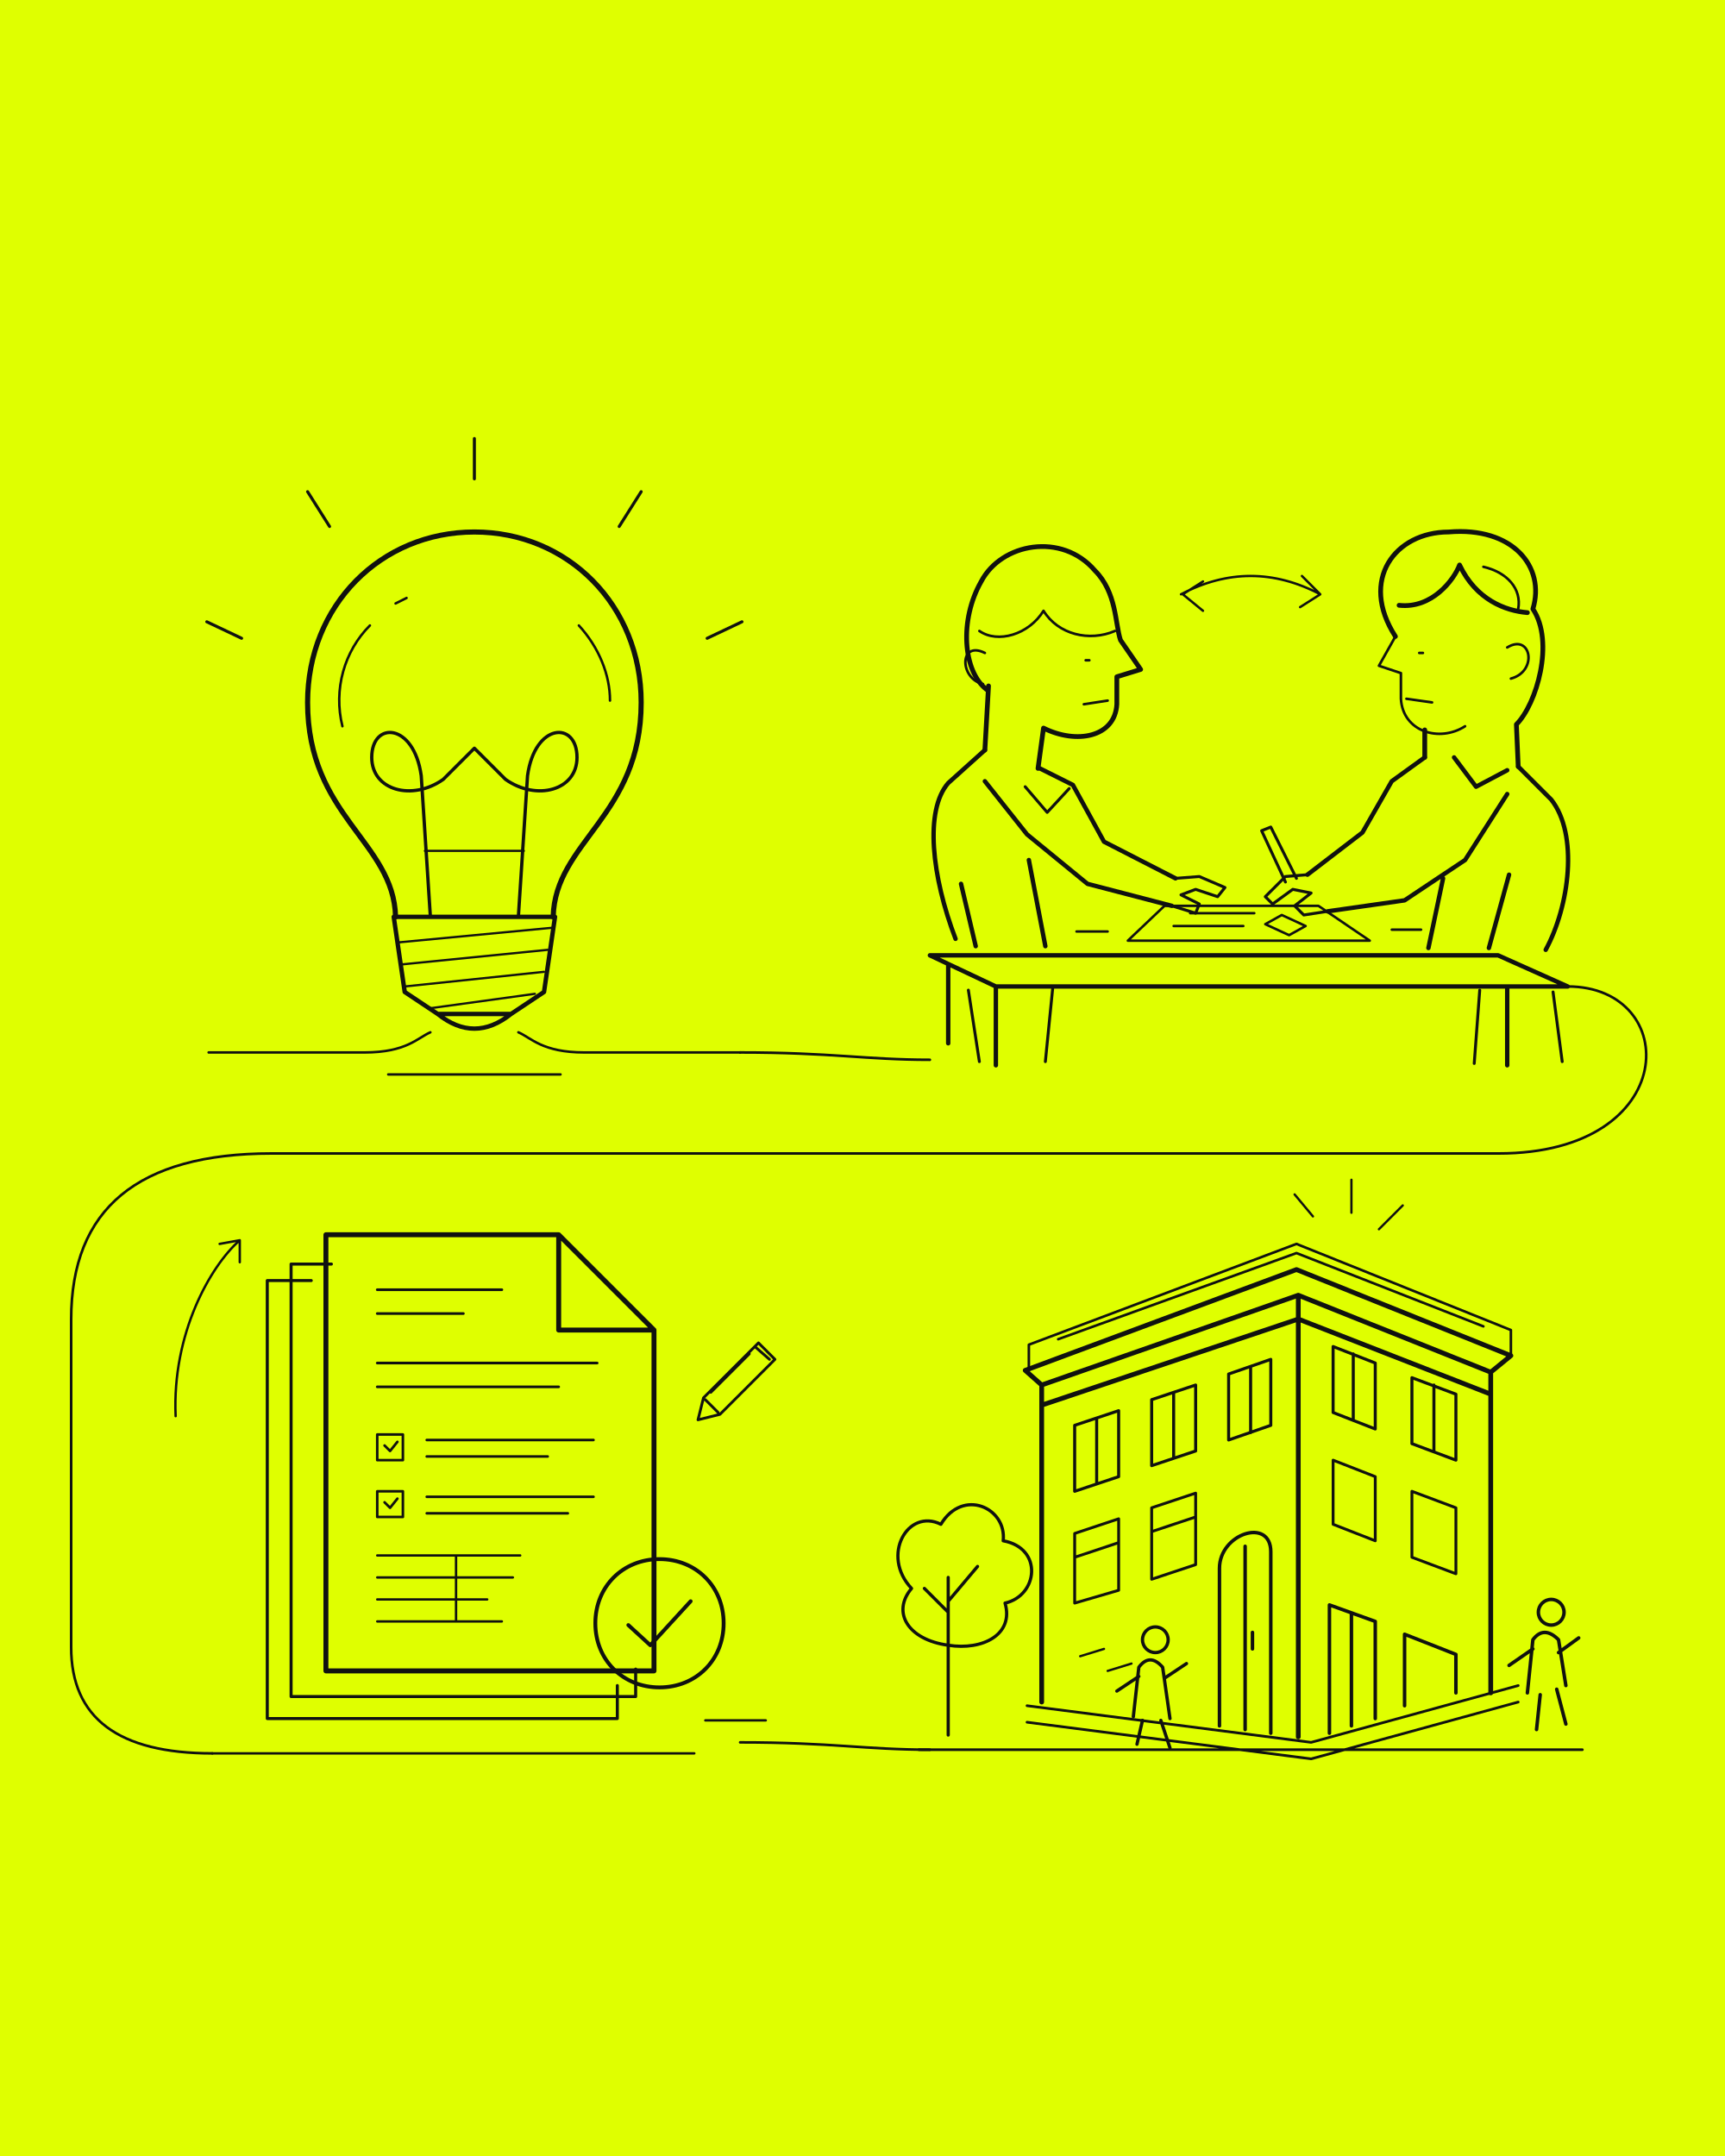
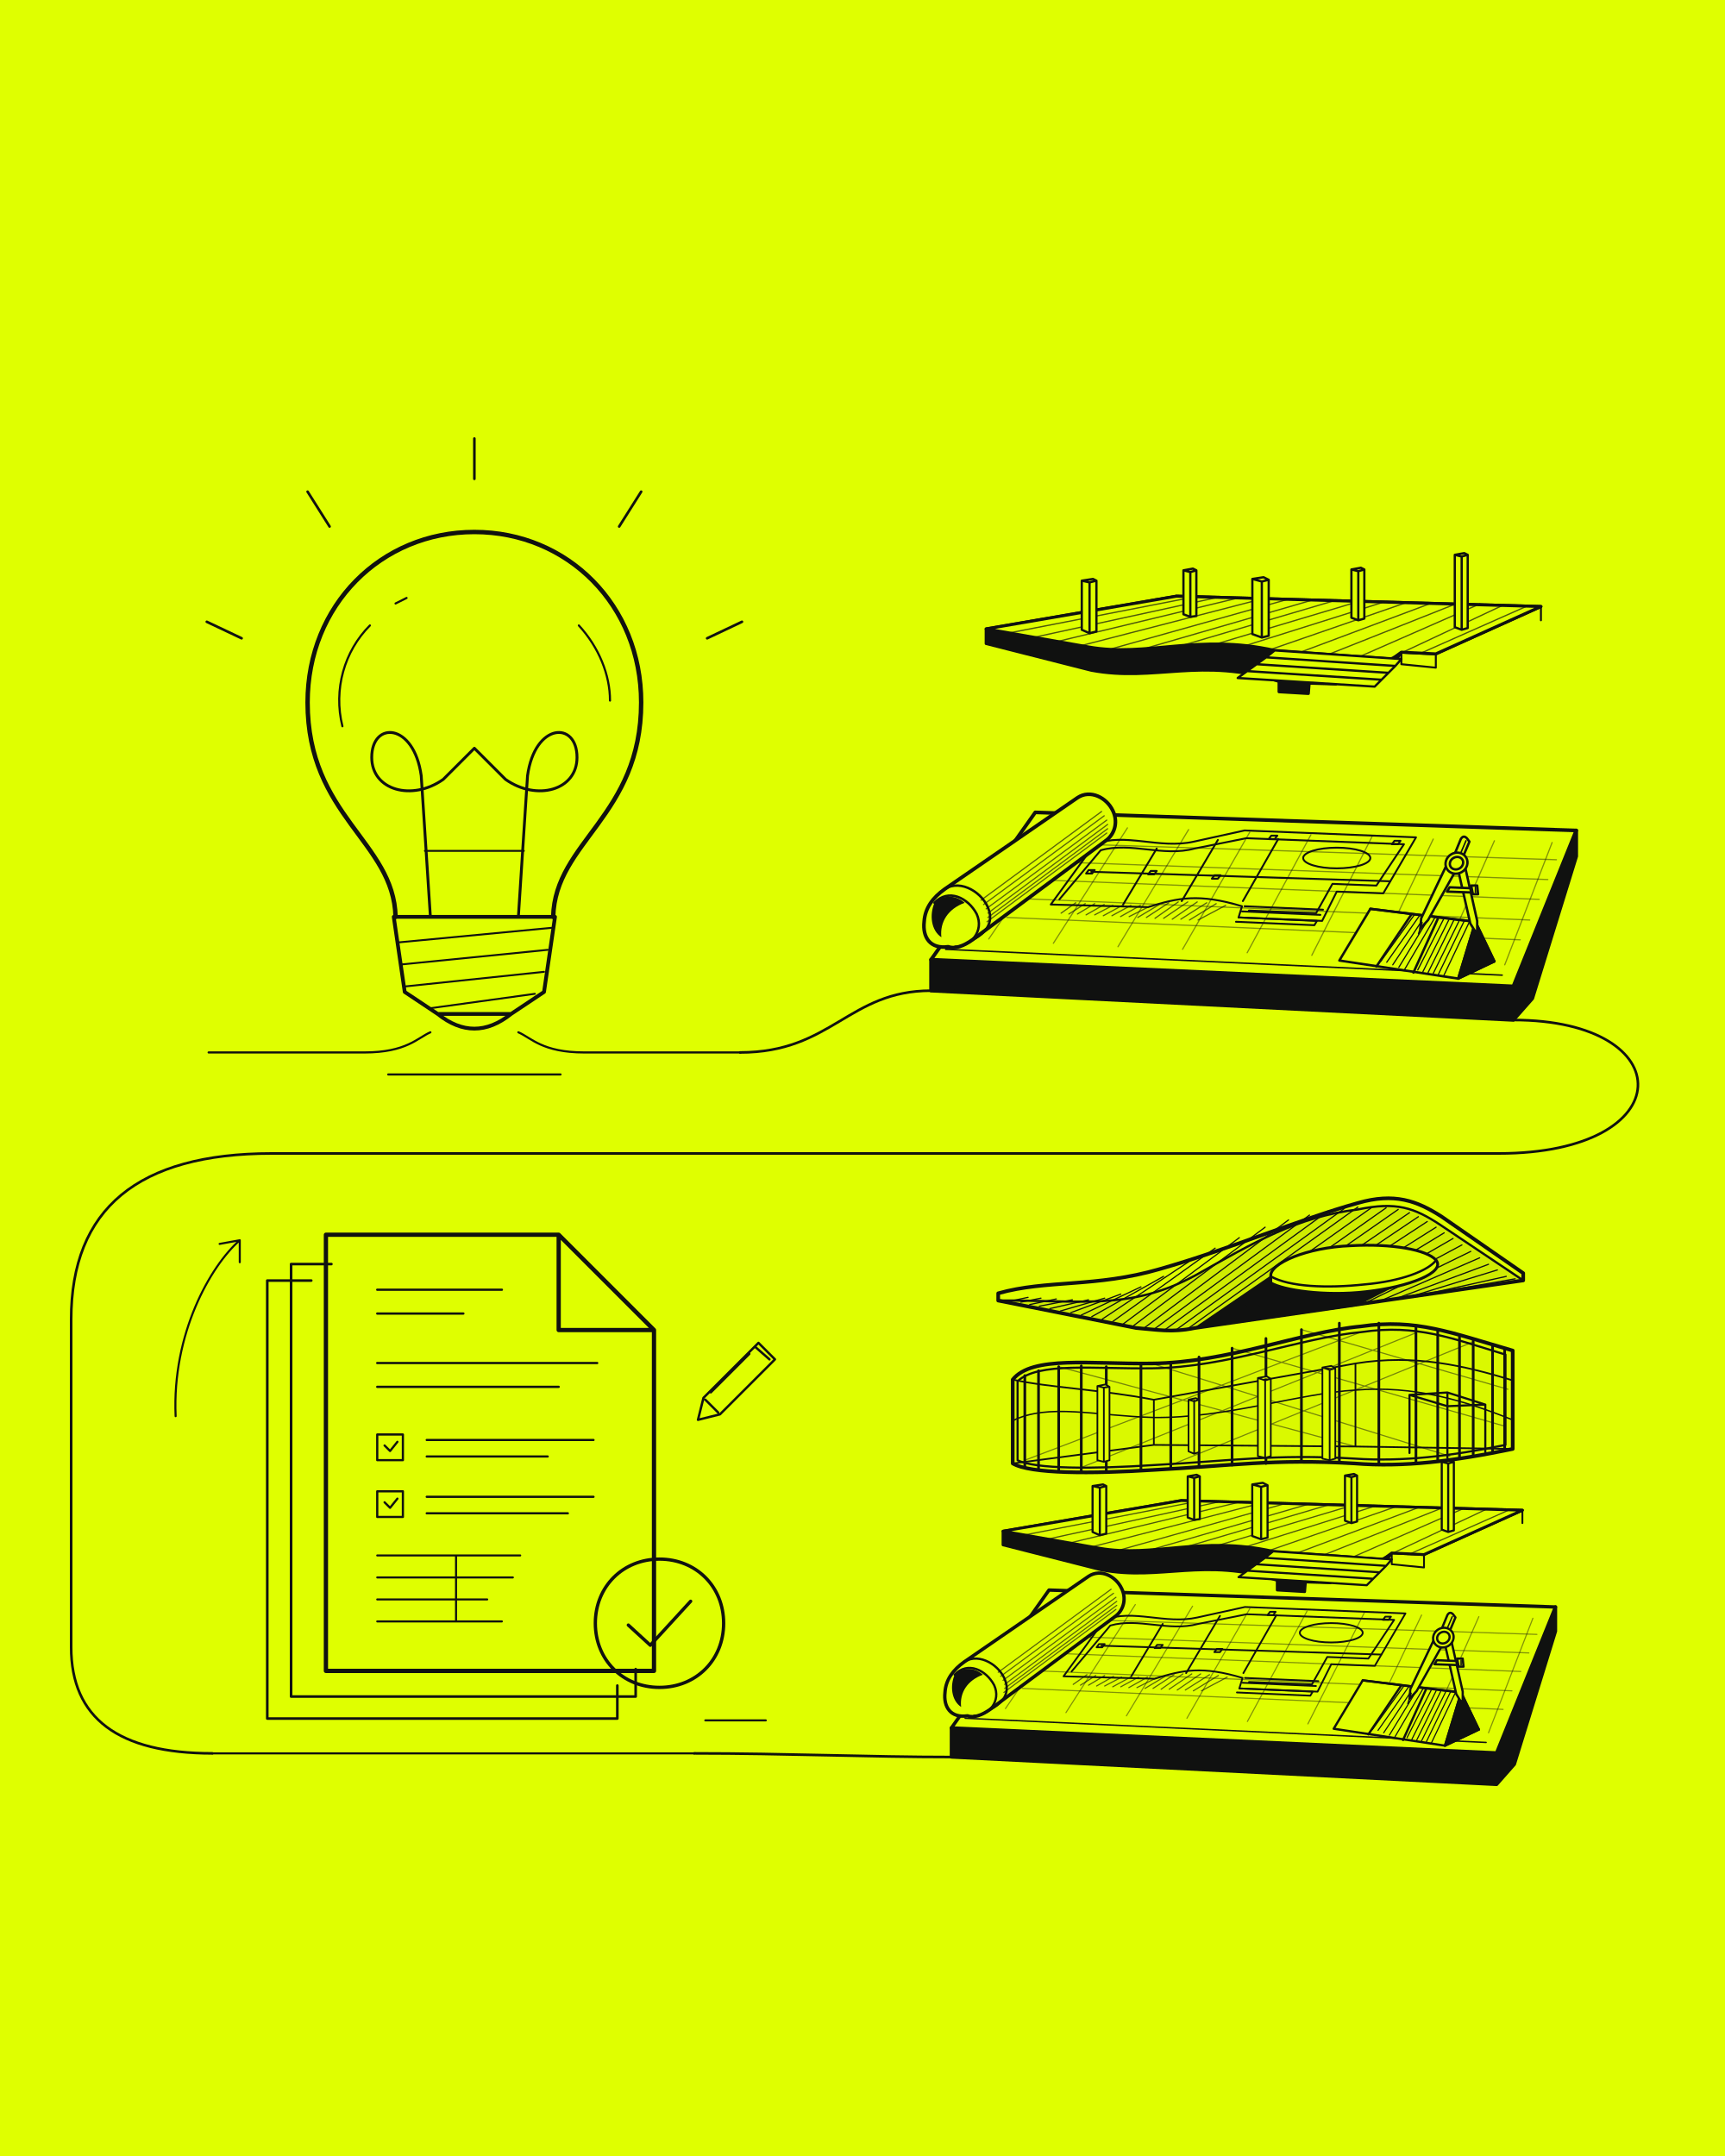
<svg xmlns="http://www.w3.org/2000/svg" viewBox="0 0 800 1000" width="800" height="1000" fill="none" stroke="#101110" stroke-width="2.4" stroke-linecap="round" stroke-linejoin="round" aria-hidden="true" focusable="false">
  <rect width="100%" height="100%" fill="#dfff00" stroke="none" />
  <g>
    <g>
      <g transform="translate(220 370) scale(0.85)">
-         <path d="M-43 65C-44 24-91 10-91-52C-91-105-51-145 0-145C51-145 91-105 91-52C91 10 44 24 43 65" stroke-width="2.8" pathLength="1" />
-         <path d="M-44 65H44L38 106L20 118H-20L-38 106L-44 65M-20 118Q0 134 20 118" stroke-width="2.4" pathLength="1" />
-         <path d="M-57-94C-71-80-77-59-72-39M-43-106L-37-109M57-94C68-82 74-67 74-53" stroke-width="1.35" pathLength="1" />
-         <path d="M-24 65L-29-12C-33-41-56-42-56-22C-56-4-34 2-17-10L0-27L17-10C34 2 56-4 56-22C56-42 33-41 29-12L24 65" stroke-width="1.8" pathLength="1" />
-         <path d="M-27 29H27M-42 79L42 71M-40 91L40 83M-38 103L38 95M-25 115L33 107" stroke-width="1.2" pathLength="1" />
-         <path d="M-127-87L-146-96M-79-148L-91-167M0-174V-196M79-148L91-167M127-87L146-96" stroke-width="1.65" pathLength="1" />
-         <path d="M-145 139H-60C-37 139-31 131-24 128M24 128C31 131 37 139 60 139H145M-47 151H47" stroke-width="1.35" pathLength="1" />
+         <path d="M-43 65C-44 24-91 10-91-52C-91-105-51-145 0-145C51-145 91-105 91-52C91 10 44 24 43 65" stroke-width="2.408" pathLength="1" />
+         <path d="M-44 65H44L38 106L20 118H-20L-38 106L-44 65M-20 118Q0 134 20 118" stroke-width="2.064" pathLength="1" />
+         <path d="M-57-94C-71-80-77-59-72-39M-43-106L-37-109M57-94C68-82 74-67 74-53" stroke-width="1.161" pathLength="1" />
+         <path d="M-24 65L-29-12C-33-41-56-42-56-22C-56-4-34 2-17-10L0-27L17-10C34 2 56-4 56-22C56-42 33-41 29-12L24 65" stroke-width="1.548" pathLength="1" />
+         <path d="M-27 29H27M-42 79L42 71M-40 91L40 83M-38 103L38 95M-25 115L33 107" stroke-width="1.032" pathLength="1" />
+         <path d="M-127-87L-146-96M-79-148L-91-167M0-174V-196M79-148L91-167M127-87L146-96" stroke-width="1.419" pathLength="1" />
+         <path d="M-145 139H-60C-37 139-31 131-24 128M24 128C31 131 37 139 60 139H145M-47 151H47" stroke-width="1.161" pathLength="1" />
      </g>
      <g>
-         <path d="M343.25 488.15C385.75 488.15 401.5 491.55 431.25 491.55" pathLength="1" stroke-width="1.2" />
+         <path d="M343.25 488.15C385.75 488.15 393.51 459.505 431.76 459.505" pathLength="1" stroke-width="1.2" />
      </g>
      <g transform="translate(580 370) scale(0.85)">
-         <path d="M-175 86L135 86L173 103H-139L-175 86M-139 103V146M140 103V146M-165 91V134" stroke-width="2.4" pathLength="1" />
-         <path d="M-144-59C-157-69-159-97-147-118C-136-139-103-145-85-124C-73-112-74-95-71-86L-60-70L-73-66V-51C-74-33-95-29-113-38L-116-16M-143-61L-145-26" stroke-width="2.6" pathLength="1" />
-         <path d="M-148-91C-138-84-121-89-113-102C-105-89-88-85-74-91M-145-79C-159-86-159-65-146-62M-90-75H-88M-78-53L-91-51" stroke-width="1.4" pathLength="1" />
-         <path d="M-145-26L-165-8C-178 7-174 43-161 77M-115-16L-97-7L-80 24L-41 44M-145-9L-122 20L-89 47L-43 59M-158 47L-150 81M-121 34L-112 81" stroke-width="2.4" pathLength="1" />
-         <path d="M-41 44L-28 43L-14 49L-18 54L-30 50L-38 53L-28 58L-30 63L-43 59M-123-6L-111 8L-99-5M-154 105L-148 144M-108 104L-112 144" stroke-width="1.6" pathLength="1" />
-         <path d="M79-88C59-119 79-145 108-145C143-148 161-126 154-103C166-85 156-51 145-40L146-17M95-37L95-22M81-105C99-103 111-119 114-127C123-108 139-102 151-101" stroke-width="2.6" pathLength="1" />
-         <path d="M79-88L70-72L82-68V-54C83-36 103-30 117-39M140-82C153-90 157-69 142-65M92-79H94M85-54L99-52M127-126C140-123 148-114 146-103" stroke-width="1.4" pathLength="1" />
-         <path d="M95-22L77-9L61 19L31 42M146-17L164 1C179 20 174 59 161 83M140-2L117 34L84 56L42 62M141 42L130 82M105 44L97 82M111-22L123-6L140-15" stroke-width="2.4" pathLength="1" />
-         <path d="M31 42L19 43L8 54L12 58L23 50L33 52L24 59L29 64L42 62M19 46L6 18L11 16L25 44M125 105L122 145M165 106L170 144" stroke-width="1.6" pathLength="1" />
-         <path d="M-67 78L-47 59H37L65 78H-67M-33 63H2M-42 70H-4M17 64L30 70L21 75L8 69L17 64M-95 73H-78M77 72H93" stroke-width="1.35" pathLength="1" />
-         <path d="M-38-111Q0-131 38-111M28-121L38-111L27-104M-26-102L-37-111L-26-118" stroke-width="1.3" pathLength="1" />
+         <g transform="translate(-244.4 -300.8) scale(.47)">
+           <g>
+             <path fill="#101110" d="M149 828L825 859L898 678L898 708L847 873L825 898L149 864Z" stroke-width="4.2" pathLength="1" />
+             <path fill="#dfff00" d="M149 828L270 657L898 678L825 859Z" stroke-width="4.2" pathLength="1" />
+             <path d="M166 816L812 846M825 859V898" stroke-width="1.75" pathLength="1" />
+             <g opacity="0.45">
+               <path stroke-width="1.4" d="M216 804L306 672M291 809L377 675M366 813L448 677M441 816L519 680M516 820L590 683M591 823L661 685M666 827L732 688M741 831L803 690M815 834L870 692" pathLength="1" />
+             </g>
+             <g opacity="0.45">
+               <path stroke-width="1.4" d="M237 779L833 805M251 757L844 782M265 735L855 758M279 714L865 735M292 693L875 712" pathLength="1" />
+             </g>
+             <path stroke-width="2.188" d="M288 764L339 694C374 680 414 700 454 691L513 678L712 686L674 751L620 749L603 783L506 779L510 766C460 751 436 756 401 767Z" pathLength="1" />
+             <path stroke-width="2.188" d="M298 758L346 701C381 691 418 709 455 699L515 687L698 694L666 742L615 740L596 774L518 771" pathLength="1" />
+             <ellipse stroke-width="2.188" cx="620" cy="710" rx="39" ry="12" pathLength="1" />
+             <path stroke-width="2.188" d="M513 766L604 770M510 772L601 776M506 779L597 783M503 784L594 788L597 783M335 726L682 737M411 699L372 764M482 689L440 760M552 688L511 760" pathLength="1" />
+             <path stroke-width="2.188" d="M332 724L339 724L336 728L329 728ZM404 725L411 725L408 729L401 729ZM478 730L485 730L482 734L475 734ZM544 684L551 684L548 688L541 688ZM687 690L694 690L691 694L684 694Z" pathLength="1" />
+             <g opacity="0.65">
+               <path stroke-width="1.4" d="M300 774L317 762M309 775L328 763M319 775L339 763M329 776L350 764M339 776L360 765M349 777L371 765M359 777L381 765M369 778L392 765M379 778L403 766M389 779L414 764M399 779L425 762M409 780L436 761M419 780L447 761M429 781L458 761M439 781L469 762M449 782L480 763M459 782L491 765" pathLength="1" />
+             </g>
+             <path fill="#dfff00" d="M169 813C148 816 139 802 141 784C142 768 151 756 165 746L319 640C334 630 353 640 360 655C366 667 363 681 353 689L197 805C187 812 177 816 169 813Z" stroke-width="4.2" pathLength="1" />
+             <path d="M165 746C184 734 210 751 216 770C221 784 214 797 197 805M153 762C169 745 192 756 202 775C211 795 195 813 177 813" stroke-width="2.8" pathLength="1" />
+             <path fill="#101110" stroke="none" d="M153 762C163 752 178 753 188 762C169 769 159 784 161 802C149 794 147 776 153 762Z" stroke-width="1.75" pathLength="1" />
+             <g opacity="0.65">
+               <path stroke-width="1.4" d="M207 759L347 656M210 764L350 661M213 769L353 666M215 774L354 671M215 779L354 676M214 784L353 681" pathLength="1" />
+             </g>
+           </g>
+           <g transform="translate(0 -140)">
+             <path fill="#101110" stroke-width="3.5" d="M213 584L434 546L857 558L735 613L695 611L684 627L653 626L652 638L620 637L619 648L588 647L587 659L553 657L553 645C463 616 409 646 335 632L213 601Z" pathLength="1" />
+             <path fill="#dfff00" stroke-width="3.5" d="M213 584L434 546L857 558L735 613L695 611L684 619L548 609C459 589 400 617 332 605Z" pathLength="1" />
+             <path stroke-width="2.275" d="M213 584V601M857 558V574M735 613V629L695 625V611M548 609V622" pathLength="1" />
+             <g opacity="0.7">
+               <path stroke-width="1.488" d="M238 589L454 547M263 595L479 548M290 600L506 548M321 604L534 549M359 607L562 550M400 606L590 551M438 604L618 551M475 603L646 552M509 605L674 553M543 608L702 553M578 611L730 554M612 613L758 555M647 616L786 555M682 618L814 556M718 612L842 557" pathLength="1" />
+             </g>
+             <path fill="#dfff00" stroke-width="2.625" d="M548 609L695 619L688 627L538 617ZM538 617L688 627L680 635L527 625ZM527 625L680 635L672 643L516 633ZM516 633L672 643L664 651L505 641Z" pathLength="1" />
+             <path fill="#dfff00" stroke-width="2.625" d="M324 585V528L337 526L341 528V587L333 589ZM324 528L333 530L341 528M333 530V589" pathLength="1" />
+             <path fill="#dfff00" stroke-width="2.625" d="M442 567V516L453 514L457 516V569L450 570ZM442 516L450 518L457 516M450 518V570" pathLength="1" />
+             <path fill="#dfff00" stroke-width="2.625" d="M522 590V526L535 524L541 527V592L533 594ZM522 526L533 529L541 527M533 529V594" pathLength="1" />
+             <path fill="#dfff00" stroke-width="2.625" d="M637 571V515L648 513L652 515V572L645 574ZM637 515L645 517L652 515M645 517V574" pathLength="1" />
+             <path fill="#dfff00" stroke-width="2.625" d="M757 582V498L768 496L772 498V583L765 585ZM757 498L765 500L772 498M765 500V585" pathLength="1" />
+           </g>
+           <g>
+             <path fill="#dfff00" stroke-width="2.8" d="M659 769L781 784L803 830L761 850L623 829Z" pathLength="1" />
+             <path stroke-width="2.8" d="M659 769L707 775L666 836M707 775L738 779L709 843M738 779L781 784L761 850M781 784L769 828L803 830" pathLength="1" />
+             <path fill="#101110" stroke-width="2.8" d="M761 850L781 784L803 830Z" pathLength="1" />
+             <path stroke-width="1.4" d="M671 830L710 776M678 831L716 777M685 834L722 778M692 837L728 778M699 839L734 779M714 840L744 781M720 842L750 782M726 843L756 782M732 844L762 783M738 845L768 783M744 847L774 784" pathLength="1" />
+             <path fill="#dfff00" stroke-width="2.8" d="M749 715L718 780L717 792L726 782L759 723ZM760 720L775 786L783 799L783 783L768 716Z" pathLength="1" />
+             <path fill="#dfff00" stroke-width="2.8" d="M751 744L775 745L776 750L748 749Z" pathLength="1" />
+             <path fill="#dfff00" stroke-width="2.8" d="M776 742L783 742L784 752L778 752Z" pathLength="1" />
+             <path fill="#dfff00" stroke-width="2.8" d="M757 705L764 688Q767 683 771 687L774 691L766 710Z" pathLength="1" />
+             <ellipse fill="#dfff00" stroke-width="2.8" cx="759" cy="716" rx="13" ry="12" transform="rotate(-30 759 716)" pathLength="1" />
+             <ellipse fill="#dfff00" stroke-width="2.8" cx="759" cy="716" rx="8" ry="7" transform="rotate(-30 759 716)" pathLength="1" />
+             <path stroke-width="1.75" d="M719 785L715 798M781 794L784 805M764 704L770 690M781 744V750" pathLength="1" />
+           </g>
+         </g>
      </g>
      <g>
-         <path d="M727.05 457.55C780 457.55 780 535 695 535H126Q33 535 33 612V764Q33 813.25 98.45 813.25" pathLength="1" stroke-width="1.2" />
+         <path d="M701.89 473.105C780 473.105 780 535 695 535H126Q33 535 33 612V764Q33 813.25 98.45 813.25" pathLength="1" stroke-width="1.2" />
      </g>
      <g transform="translate(220 690) scale(0.85)">
-         <path d="M-113-113H-89M-113-113V126H78V108M-100-122H-78M-100-122V114H88V99" stroke-width="1.65" pathLength="1" />
-         <path d="M-81-138H46L98-86V100H-81V-138M46-138V-86H98" stroke-width="2.7" pathLength="1" />
-         <path d="M-53-108H15M-53-95H-6M-53-68H67M-53-55H46" stroke-width="1.45" pathLength="1" />
-         <path d="M-53-29H-39V-15H-53V-29M-49-23L-46-20L-42-25M-26-26H65M-26-17H40" stroke-width="1.4" pathLength="1" />
-         <path d="M-53 2H-39V16H-53V2M-49 8L-46 11L-42 6M-26 5H65M-26 14H51" stroke-width="1.4" pathLength="1" />
-         <path d="M-53 37H25M-53 49H21M-53 61H7M-53 73H15M-10 37V73" stroke-width="1.3" pathLength="1" />
-         <path d="M101 39C121 39 136 54 136 74C136 94 121 109 101 109C81 109 66 94 66 74C66 54 81 39 101 39M84 75L96 86L118 62" stroke-width="2.1" pathLength="1" />
-         <path d="M125-49L155-79L164-70L134-40L122-37L125-49M153-77L161-70M126-48L133-41M129-52L150-73" stroke-width="1.5" pathLength="1" />
-         <path d="M-163-39C-165-84-144-121-128-135M-139-133L-128-135L-128-123M126 127H159M-143 145H120" stroke-width="1.3" pathLength="1" />
+         <path d="M-113-113H-89M-113-113V126H78V108M-100-122H-78M-100-122V114H88V99" stroke-width="1.419" pathLength="1" />
+         <path d="M-81-138H46L98-86V100H-81V-138M46-138V-86H98" stroke-width="2.322" pathLength="1" />
+         <path d="M-53-108H15M-53-95H-6M-53-68H67M-53-55H46" stroke-width="1.247" pathLength="1" />
+         <path d="M-53-29H-39V-15H-53V-29M-49-23L-46-20L-42-25M-26-26H65M-26-17H40" stroke-width="1.204" pathLength="1" />
+         <path d="M-53 2H-39V16H-53V2M-49 8L-46 11L-42 6M-26 5H65M-26 14H51" stroke-width="1.204" pathLength="1" />
+         <path d="M-53 37H25M-53 49H21M-53 61H7M-53 73H15M-10 37V73" stroke-width="1.118" pathLength="1" />
+         <path d="M101 39C121 39 136 54 136 74C136 94 121 109 101 109C81 109 66 94 66 74C66 54 81 39 101 39M84 75L96 86L118 62" stroke-width="1.806" pathLength="1" />
+         <path d="M125-49L155-79L164-70L134-40L122-37L125-49M153-77L161-70M126-48L133-41M129-52L150-73" stroke-width="1.29" pathLength="1" />
+         <path d="M-163-39C-165-84-144-121-128-135M-139-133L-128-135L-128-123M126 127H159M-143 145H120" stroke-width="1.118" pathLength="1" />
      </g>
      <g>
-         <path d="M343.25 808.15C385.75 808.15 401.5 811.55 431.25 811.55" pathLength="1" stroke-width="1.2" />
+         <path d="M322 813.25C364.5 813.25 403.03 814.95 441.28 814.95" pathLength="1" stroke-width="1.2" />
      </g>
      <g transform="translate(580 690) scale(0.85)">
-         <path d="M-181 143H181M-122 128L33 148L146 117M-122 119L33 139L146 108" stroke-width="1.45" pathLength="1" />
-         <path d="M-114 117V-56L26-105L26 136M26-105L131-63V112M-114-56L-123-64L25-119L142-72L131-63M-114-45L26-92L131-51" stroke-width="2.6" pathLength="1" />
-         <path d="M-121-64V-78L25-133L142-86V-72M-105-81L25-128L127-88" stroke-width="1.4" pathLength="1" />
-         <path d="M-96-34L-72-42V-6L-96 2V-34M-54-48L-30-56V-20L-54-12V-48M-12-62L11-70V-34L-12-26V-62M-84-38V-2M-42-52V-16M0-66V-30" stroke-width="1.65" pathLength="1" />
-         <path d="M45-77L68-68V-32L45-41V-77M88-60L112-51V-15L88-24V-60M56-73V-37M100-56V-20" stroke-width="1.65" pathLength="1" />
-         <path d="M-96 25L-72 17V56L-96 63V25M-54 11L-30 3V42L-54 50V11M-96 38L-72 30M-54 24L-30 16M45-15L68-6V29L45 20V-15M88 2L112 11V47L88 38V2" stroke-width="1.55" pathLength="1" />
-         <path d="M-17 130V44C-17 25 11 16 11 35V134M-3 32V132M1 79V88M43 134V64L68 73V126M55 69V130M84 119V80L112 91V112" stroke-width="1.9" pathLength="1" />
-         <path d="M-165 135V49M-165 86C-187 83-196 68-185 55C-202 37-187 11-169 20C-157 0-133 11-135 29C-113 33-116 59-134 63C-129 80-146 89-165 86M-165 68L-178 55M-165 62L-149 43" stroke-width="1.75" pathLength="1" />
-         <path d="M151 112L154 83Q160 75 168 83L172 108M157 68A7 7 0 1 1 171 68A7 7 0 1 1 157 68M154 88L141 97M168 90L179 82M158 113L156 132M167 110L172 129" stroke-width="1.9" pathLength="1" />
-         <path d="M-64 125L-61 98Q-55 90-48 98L-44 126M-59 83A7 7 0 1 1-45 83A7 7 0 1 1-59 83M-61 103L-73 111M-47 104L-35 96M-59 127L-62 140M-49 127L-44 142" stroke-width="1.8" pathLength="1" />
-         <path d="M-93 92L-80 88M-78 100L-65 96M55-150V-168M70-141L83-154M34-148L24-160" stroke-width="1.25" pathLength="1" />
+         <g transform="translate(-228.8 -233.2) scale(.44)">
+           <g>
+             <path fill="#101110" d="M149 828L825 859L898 678L898 708L847 873L825 898L149 864Z" stroke-width="4.2" pathLength="1" />
+             <path fill="#dfff00" d="M149 828L270 657L898 678L825 859Z" stroke-width="4.2" pathLength="1" />
+             <path d="M166 816L812 846M825 859V898" stroke-width="1.75" pathLength="1" />
+             <g opacity="0.45">
+               <path stroke-width="1.4" d="M216 804L306 672M291 809L377 675M366 813L448 677M441 816L519 680M516 820L590 683M591 823L661 685M666 827L732 688M741 831L803 690M815 834L870 692" pathLength="1" />
+             </g>
+             <g opacity="0.45">
+               <path stroke-width="1.4" d="M237 779L833 805M251 757L844 782M265 735L855 758M279 714L865 735M292 693L875 712" pathLength="1" />
+             </g>
+             <path stroke-width="2.188" d="M288 764L339 694C374 680 414 700 454 691L513 678L712 686L674 751L620 749L603 783L506 779L510 766C460 751 436 756 401 767Z" pathLength="1" />
+             <path stroke-width="2.188" d="M298 758L346 701C381 691 418 709 455 699L515 687L698 694L666 742L615 740L596 774L518 771" pathLength="1" />
+             <ellipse stroke-width="2.188" cx="620" cy="710" rx="39" ry="12" pathLength="1" />
+             <path stroke-width="2.188" d="M513 766L604 770M510 772L601 776M506 779L597 783M503 784L594 788L597 783M335 726L682 737M411 699L372 764M482 689L440 760M552 688L511 760" pathLength="1" />
+             <path stroke-width="2.188" d="M332 724L339 724L336 728L329 728ZM404 725L411 725L408 729L401 729ZM478 730L485 730L482 734L475 734ZM544 684L551 684L548 688L541 688ZM687 690L694 690L691 694L684 694Z" pathLength="1" />
+             <g opacity="0.65">
+               <path stroke-width="1.4" d="M300 774L317 762M309 775L328 763M319 775L339 763M329 776L350 764M339 776L360 765M349 777L371 765M359 777L381 765M369 778L392 765M379 778L403 766M389 779L414 764M399 779L425 762M409 780L436 761M419 780L447 761M429 781L458 761M439 781L469 762M449 782L480 763M459 782L491 765" pathLength="1" />
+             </g>
+             <path fill="#dfff00" d="M169 813C148 816 139 802 141 784C142 768 151 756 165 746L319 640C334 630 353 640 360 655C366 667 363 681 353 689L197 805C187 812 177 816 169 813Z" stroke-width="4.2" pathLength="1" />
+             <path d="M165 746C184 734 210 751 216 770C221 784 214 797 197 805M153 762C169 745 192 756 202 775C211 795 195 813 177 813" stroke-width="2.8" pathLength="1" />
+             <path fill="#101110" stroke="none" d="M153 762C163 752 178 753 188 762C169 769 159 784 161 802C149 794 147 776 153 762Z" stroke-width="1.75" pathLength="1" />
+             <g opacity="0.65">
+               <path stroke-width="1.4" d="M207 759L347 656M210 764L350 661M213 769L353 666M215 774L354 671M215 779L354 676M214 784L353 681" pathLength="1" />
+             </g>
+           </g>
+           <g>
+             <path fill="#101110" stroke-width="3.5" d="M213 584L434 546L857 558L735 613L695 611L684 627L653 626L652 638L620 637L619 648L588 647L587 659L553 657L553 645C463 616 409 646 335 632L213 601Z" pathLength="1" />
+             <path fill="#dfff00" stroke-width="3.5" d="M213 584L434 546L857 558L735 613L695 611L684 619L548 609C459 589 400 617 332 605Z" pathLength="1" />
+             <path stroke-width="2.275" d="M213 584V601M857 558V574M735 613V629L695 625V611M548 609V622" pathLength="1" />
+             <g opacity="0.7">
+               <path stroke-width="1.488" d="M238 589L454 547M263 595L479 548M290 600L506 548M321 604L534 549M359 607L562 550M400 606L590 551M438 604L618 551M475 603L646 552M509 605L674 553M543 608L702 553M578 611L730 554M612 613L758 555M647 616L786 555M682 618L814 556M718 612L842 557" pathLength="1" />
+             </g>
+             <path fill="#dfff00" stroke-width="2.625" d="M548 609L695 619L688 627L538 617ZM538 617L688 627L680 635L527 625ZM527 625L680 635L672 643L516 633ZM516 633L672 643L664 651L505 641Z" pathLength="1" />
+             <path fill="#dfff00" stroke-width="2.625" d="M324 585V528L337 526L341 528V587L333 589ZM324 528L333 530L341 528M333 530V589" pathLength="1" />
+             <path fill="#dfff00" stroke-width="2.625" d="M442 567V516L453 514L457 516V569L450 570ZM442 516L450 518L457 516M450 518V570" pathLength="1" />
+             <path fill="#dfff00" stroke-width="2.625" d="M522 590V526L535 524L541 527V592L533 594ZM522 526L533 529L541 527M533 529V594" pathLength="1" />
+             <path fill="#dfff00" stroke-width="2.625" d="M637 571V515L648 513L652 515V572L645 574ZM637 515L645 517L652 515M645 517V574" pathLength="1" />
+             <path fill="#dfff00" stroke-width="2.625" d="M757 582V498L768 496L772 498V583L765 585ZM757 498L765 500L772 498M765 500V585" pathLength="1" />
+           </g>
+           <g>
+             <path fill="#101110" d="M225 396C249 366 322 377 397 376C492 375 582 337 657 330C725 320 769 338 845 360L845 482C773 497 710 505 649 500C548 494 495 503 400 508C322 513 247 513 225 500Z" stroke-width="4.55" fill-opacity="0.025" pathLength="1" />
+             <path d="M225 396C270 406 332 408 400 421L650 376C724 364 786 379 845 397M225 500L400 477L650 479L845 482M400 421V477M650 376V479" stroke-width="2.1" pathLength="1" />
+             <path d="M225 447C269 425 328 441 400 443C490 444 580 413 650 409C723 403 785 422 845 446" stroke-width="1.75" pathLength="1" />
+             <path d="M231 398C257 374 326 383 398 382C491 381 582 344 658 337C726 327 770 345 836 365L836 477C768 491 708 498 649 494C550 488 493 497 400 502C324 507 253 507 231 496Z" stroke-width="2.625" pathLength="1" />
+             <path stroke-width="3.325" d="M240 391V504M257 385V507M282 380V509M310 379V510M341 380V510M384 378V509M421 375V507M456 368V505M497 357V502M539 345V500M583 334V498M630 326V499M679 326V501M725 329V500M752 336V497M779 343V493M796 348V490M820 354V486M835 358V484" pathLength="1" />
+             <g opacity="0.5">
+               <path stroke-width="1.4" d="M282 380L650 479M397 376L767 491M497 357L836 454M583 334L839 408M240 496L657 337M310 505L725 338M421 502L794 350" pathLength="1" />
+             </g>
+             <path d="M717 487V415L764 412L811 427V486M764 412V493M717 415L764 429L811 427" stroke-width="2.625" pathLength="1" />
+             <path fill="#dfff00" stroke-width="2.1" d="M330 496V404L340 402L345 405V496L338 498ZM330 404L338 406L345 405M338 406V498" pathLength="1" />
+             <path fill="#dfff00" stroke-width="2.1" d="M443 485V421L452 419L456 421V486L450 488ZM450 422V488M443 421L450 423L456 421" pathLength="1" />
+             <path fill="#dfff00" stroke-width="2.1" d="M529 491V394L540 392L545 395V491L538 493ZM529 394L538 397L545 395M538 397V493" pathLength="1" />
+             <path fill="#dfff00" stroke-width="2.1" d="M609 494V381L620 379L625 382V494L618 496ZM609 381L618 384L625 382M618 384V496" pathLength="1" />
+           </g>
+           <g>
+             <path fill="#dfff00" d="M207 289C267 272 328 282 407 259C495 234 581 197 653 177C698 164 726 174 757 194L858 264L858 273L451 332C422 338 403 334 378 332L207 298Z" stroke-width="4.55" pathLength="1" />
+             <path fill="#101110" d="M207 298C309 297 369 311 451 267C524 226 578 194 653 185C701 175 723 183 755 204L858 273L451 332C421 339 400 333 378 332Z" stroke-width="2.8" fill-opacity="0.08" pathLength="1" />
+             <path fill="#101110" d="M451 332L545 268C585 286 645 292 708 275L651 304Z" stroke-width="1.75" pathLength="1" />
+             <path stroke-width="1.488" d="M225 298L244 294M235 300L260 295M246 303L279 296M258 305L299 297M271 308L319 297M284 311L339 295M297 313L359 290M310 316L384 281M323 318L412 268M336 321L443 250M349 324L476 233M362 327L506 220M375 329L538 207M388 332L567 198M401 333L593 192M414 334L616 187M428 334L636 184M442 333L653 182M461 331L671 182M482 328L688 183M502 325L703 185M522 322L717 189M542 319L728 194M562 316L739 200M582 313L750 207M602 310L760 214M622 307L771 221M642 304L782 229M662 301L793 237M682 298L804 245M702 295L815 253M722 292L826 260M742 289L837 268M762 286L848 271" pathLength="1" />
+             <path fill="#dfff00" d="M545 268C543 252 590 232 644 230C695 227 739 235 750 248C762 263 717 281 663 287C612 293 560 285 545 276Z" stroke-width="3.5" pathLength="1" />
+             <path d="M545 268C568 281 614 283 661 278C707 274 740 261 750 248M858 264V273" stroke-width="2.8" pathLength="1" />
+           </g>
+           <g>
+             <path fill="#dfff00" stroke-width="2.8" d="M659 769L781 784L803 830L761 850L623 829Z" pathLength="1" />
+             <path stroke-width="2.8" d="M659 769L707 775L666 836M707 775L738 779L709 843M738 779L781 784L761 850M781 784L769 828L803 830" pathLength="1" />
+             <path fill="#101110" stroke-width="2.8" d="M761 850L781 784L803 830Z" pathLength="1" />
+             <path stroke-width="1.4" d="M671 830L710 776M678 831L716 777M685 834L722 778M692 837L728 778M699 839L734 779M714 840L744 781M720 842L750 782M726 843L756 782M732 844L762 783M738 845L768 783M744 847L774 784" pathLength="1" />
+             <path fill="#dfff00" stroke-width="2.8" d="M749 715L718 780L717 792L726 782L759 723ZM760 720L775 786L783 799L783 783L768 716Z" pathLength="1" />
+             <path fill="#dfff00" stroke-width="2.8" d="M751 744L775 745L776 750L748 749Z" pathLength="1" />
+             <path fill="#dfff00" stroke-width="2.8" d="M776 742L783 742L784 752L778 752Z" pathLength="1" />
+             <path fill="#dfff00" stroke-width="2.8" d="M757 705L764 688Q767 683 771 687L774 691L766 710Z" pathLength="1" />
+             <ellipse fill="#dfff00" stroke-width="2.8" cx="759" cy="716" rx="13" ry="12" transform="rotate(-30 759 716)" pathLength="1" />
+             <ellipse fill="#dfff00" stroke-width="2.8" cx="759" cy="716" rx="8" ry="7" transform="rotate(-30 759 716)" pathLength="1" />
+             <path stroke-width="1.75" d="M719 785L715 798M781 794L784 805M764 704L770 690M781 744V750" pathLength="1" />
+           </g>
+         </g>
      </g>
    </g>
  </g>
  <rect width="100%" height="180" fill="#dfff00" stroke="none" />
  <rect y="855" width="100%" height="145" fill="#dfff00" stroke="none" />
</svg>
